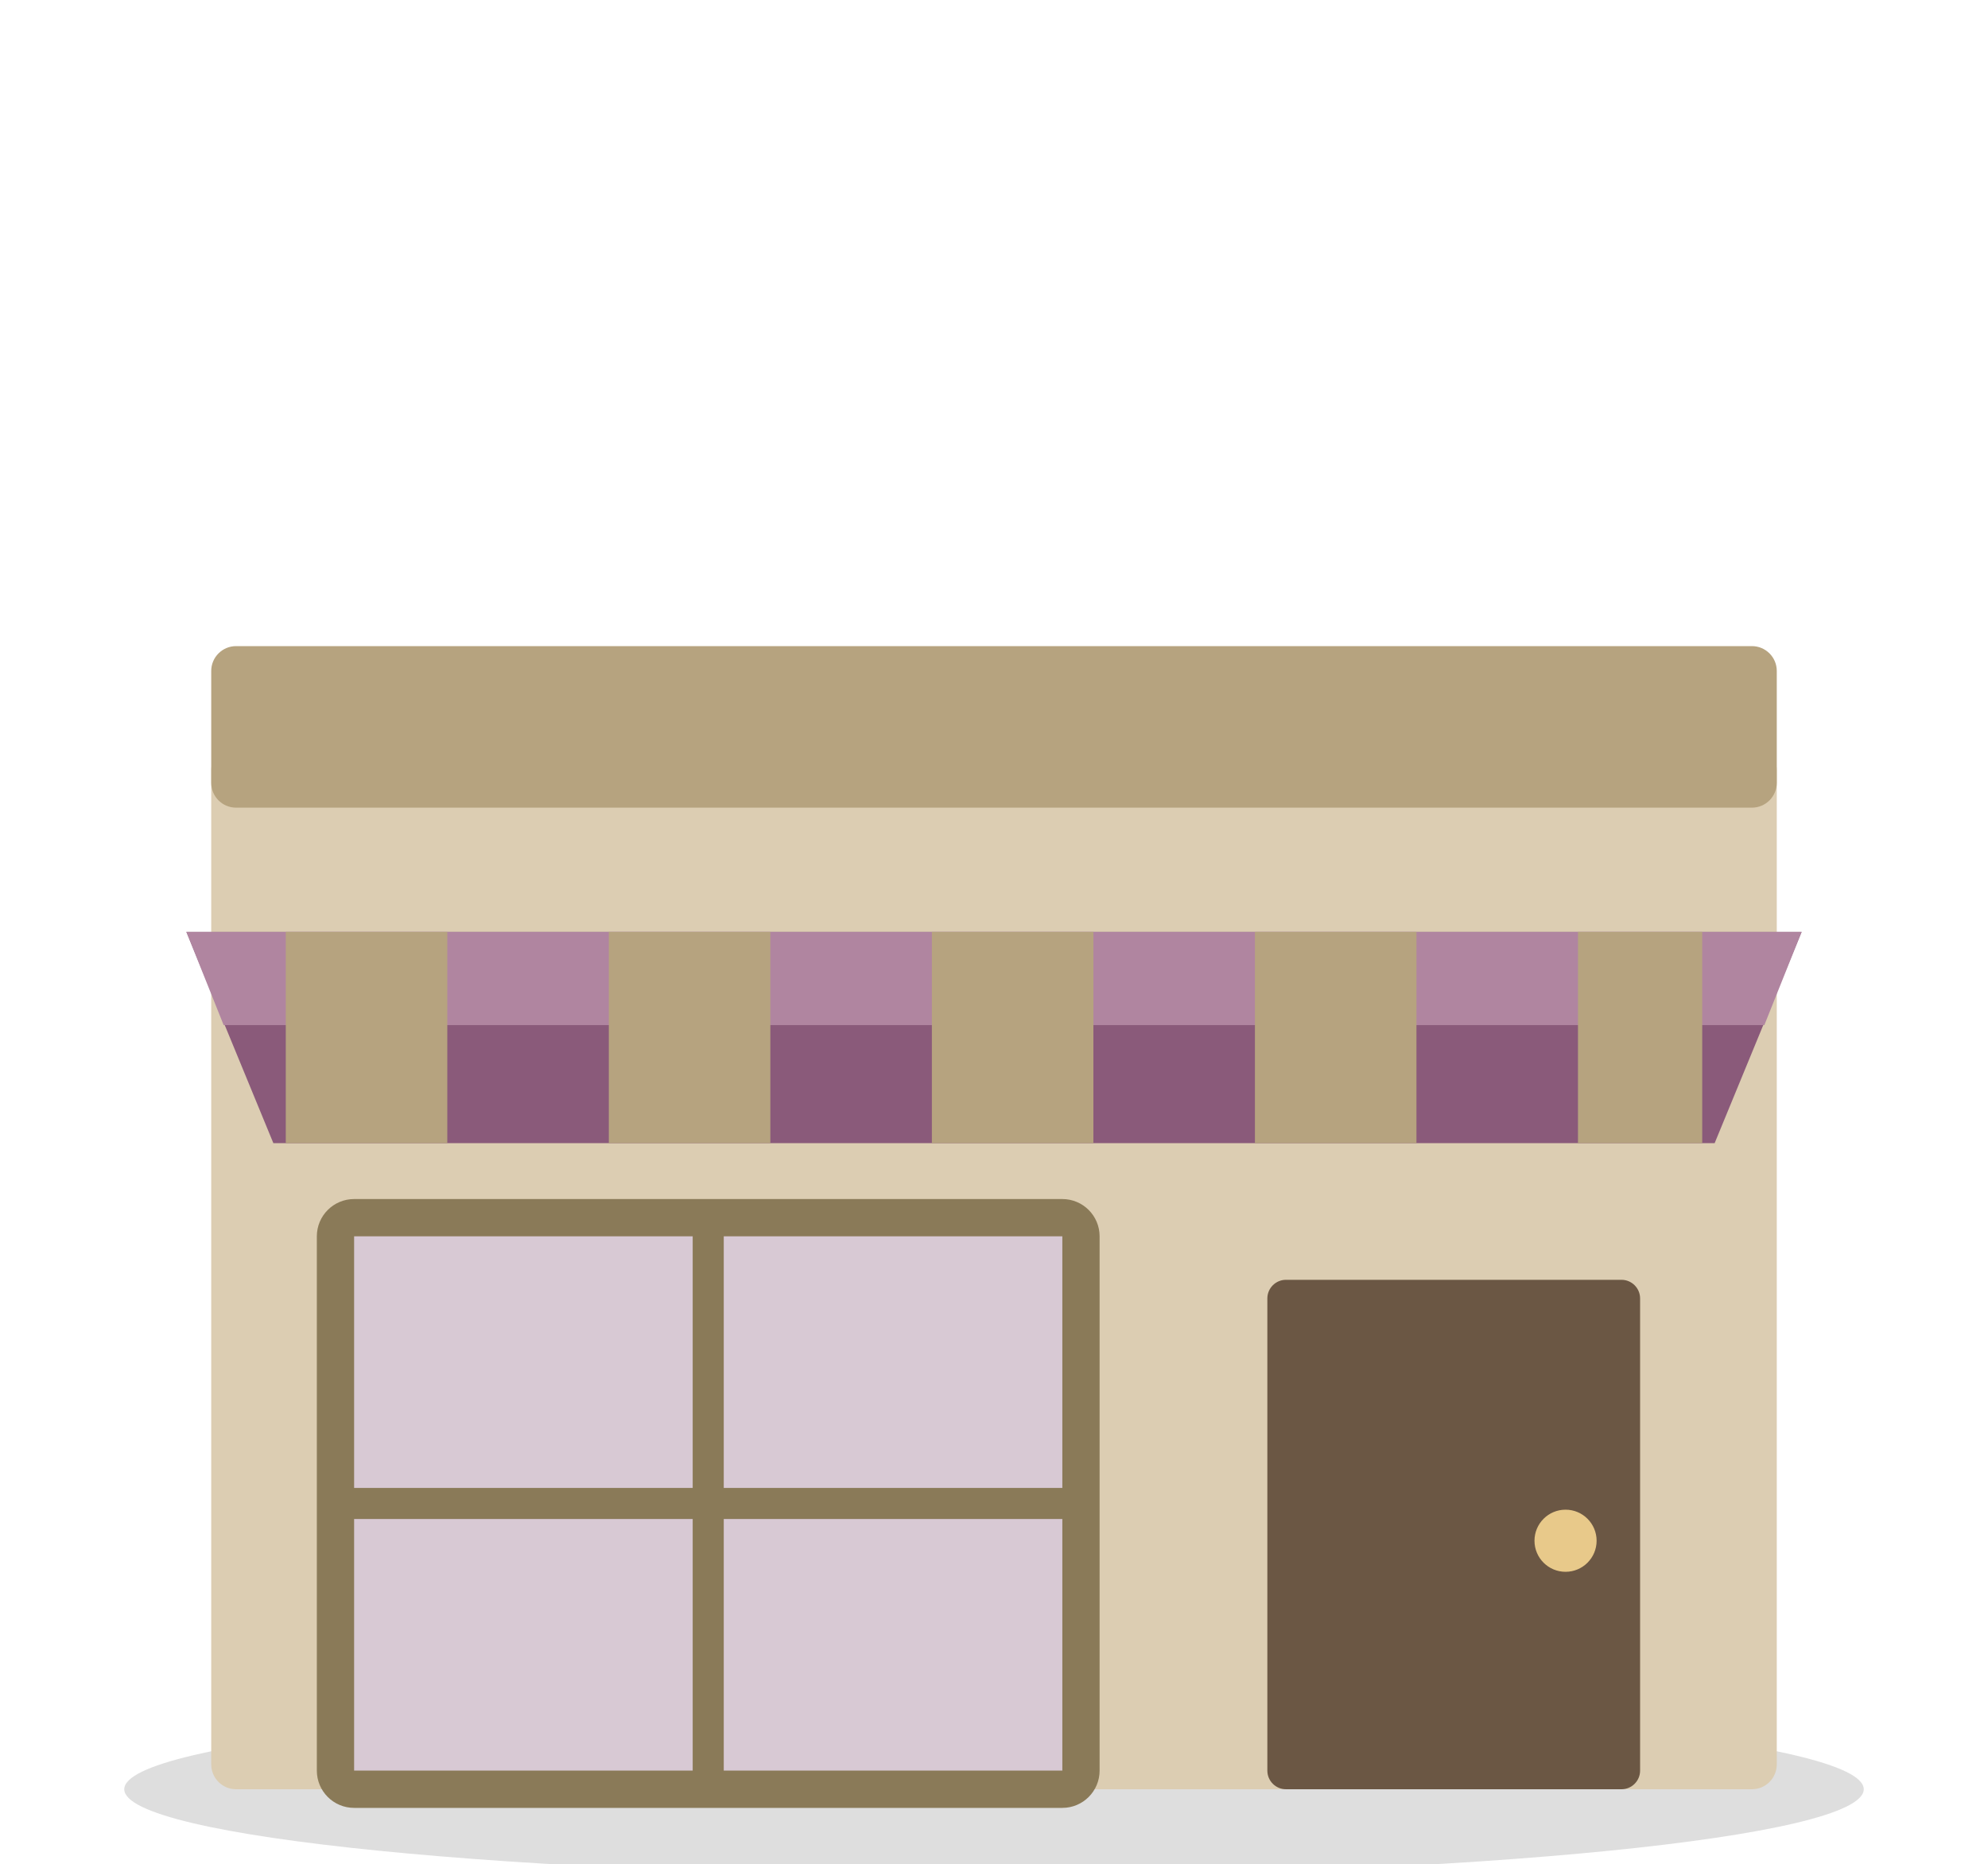
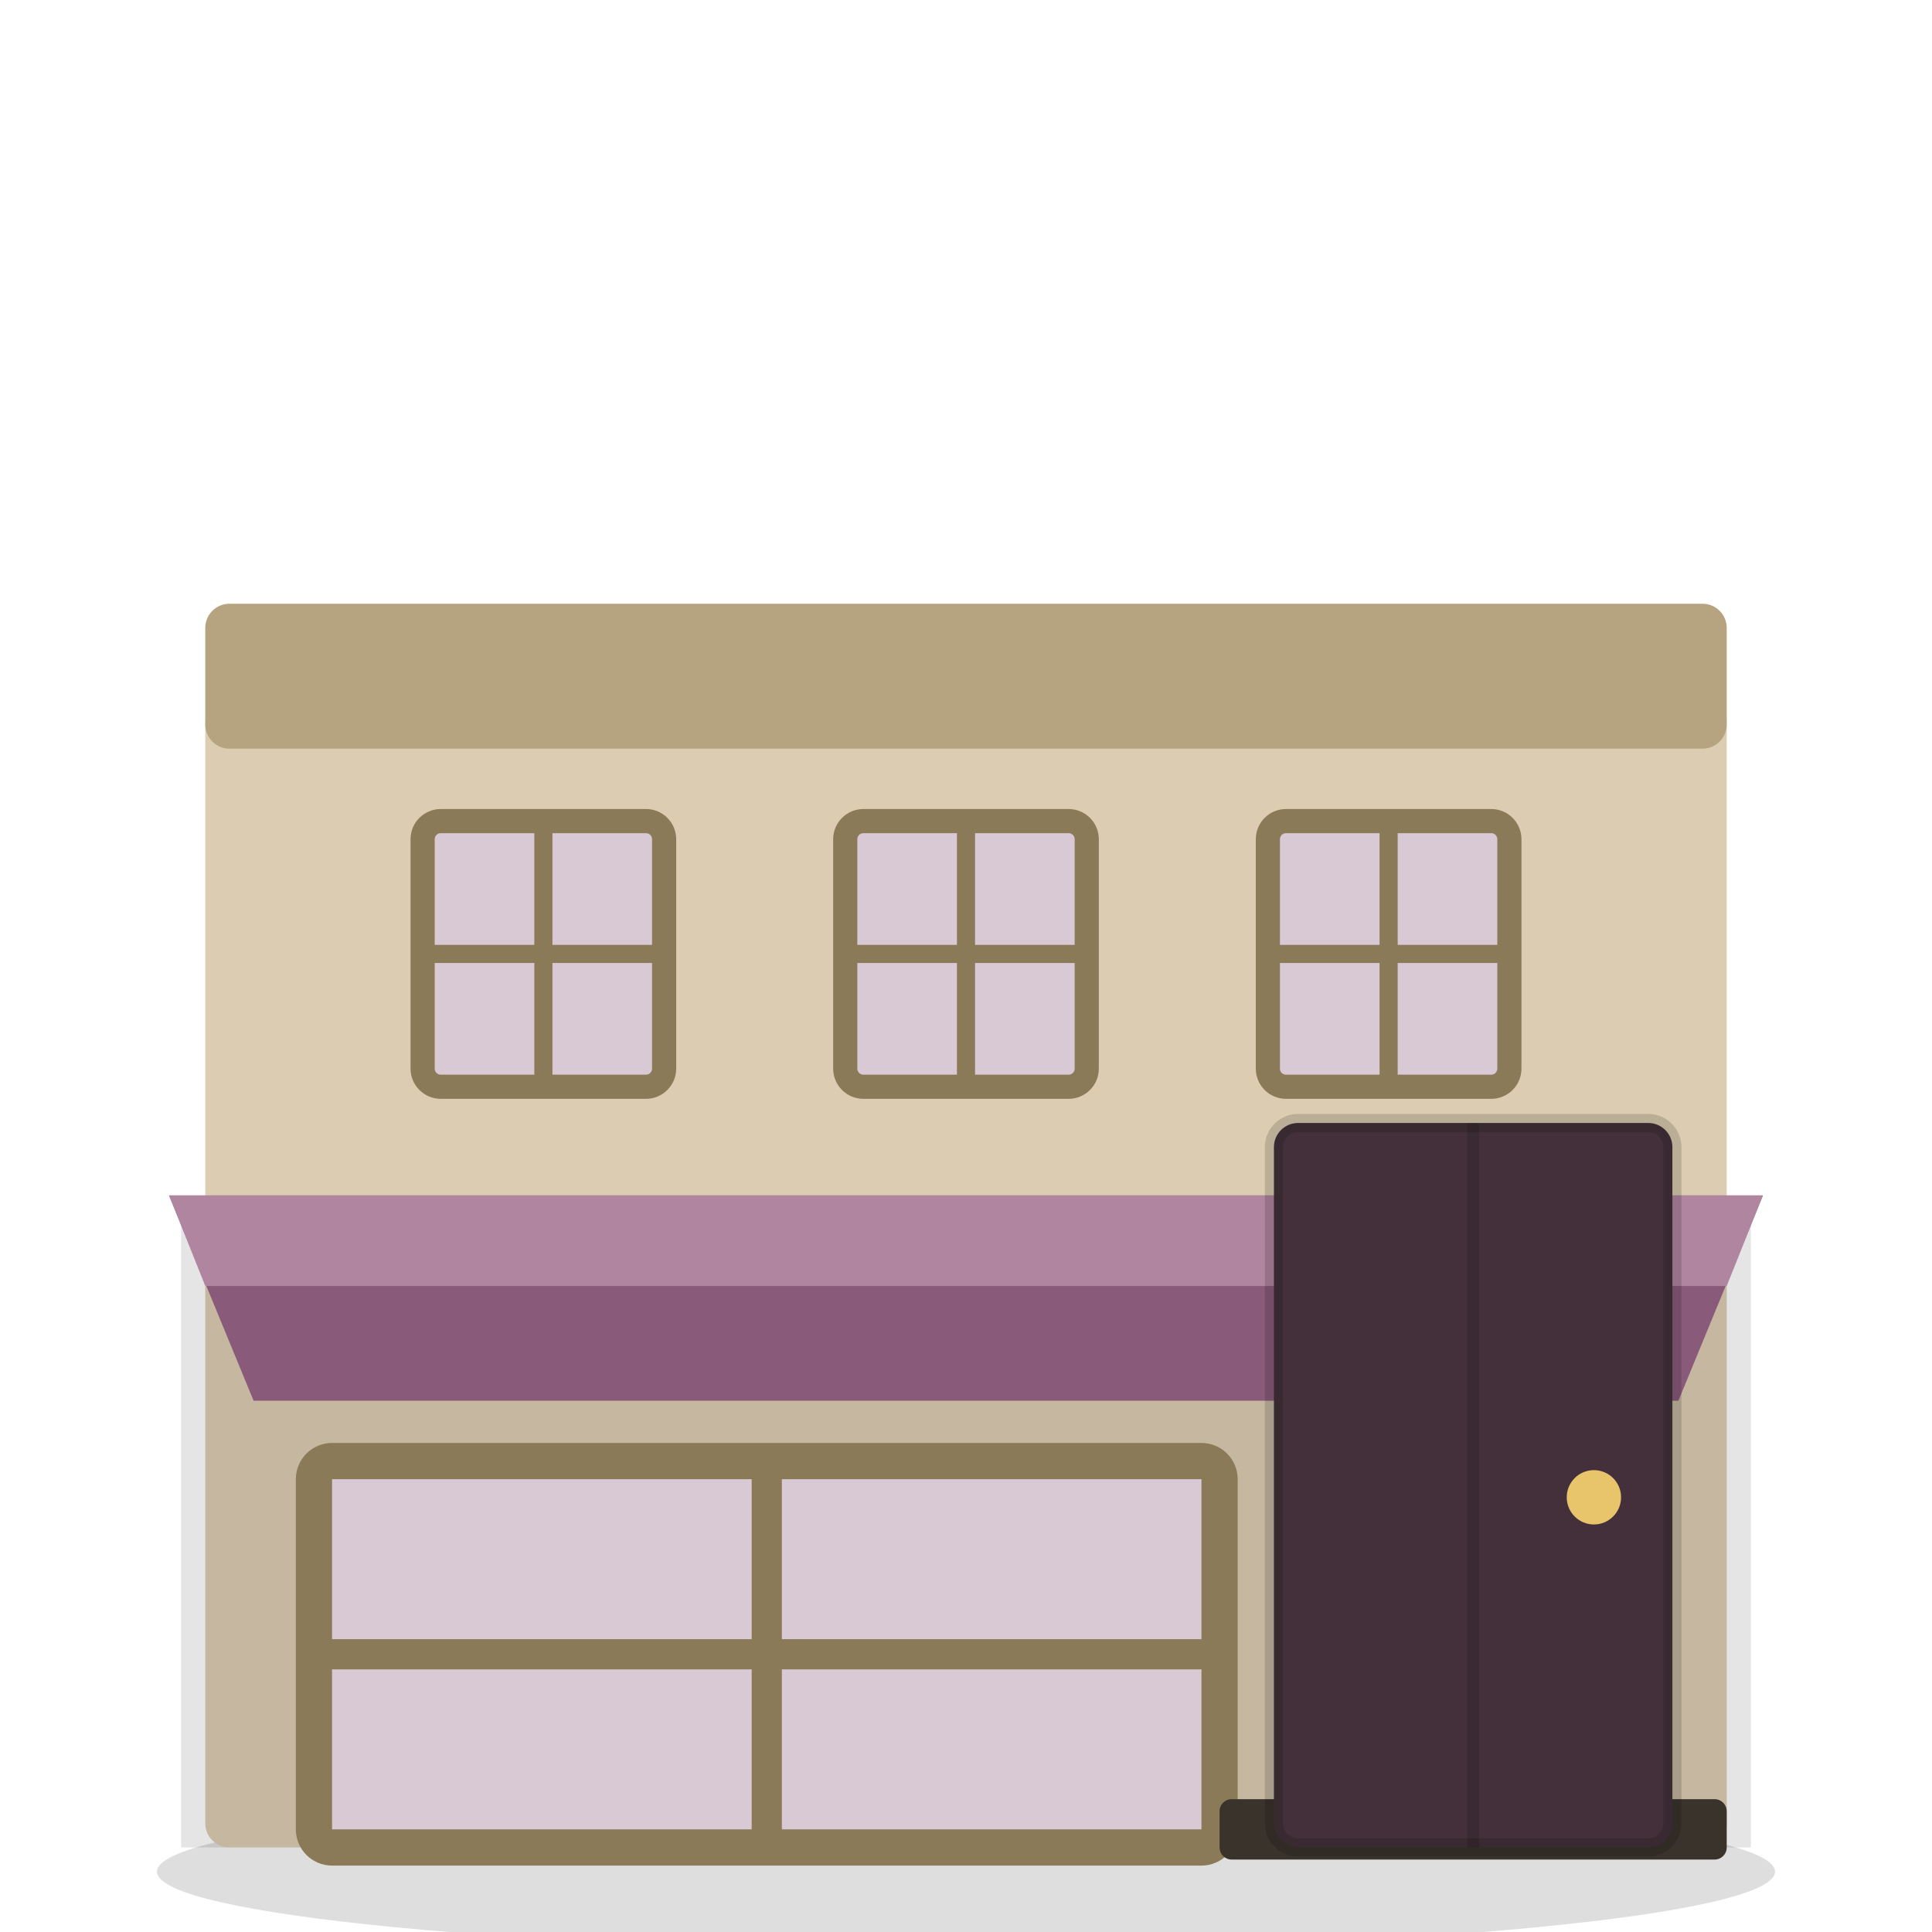
- <svg xmlns="http://www.w3.org/2000/svg" width="320" height="300" viewBox="0 0 320 300">
-   <ellipse cx="160" cy="288" rx="140" ry="14" fill="#000" opacity="0.13" />
-   <rect x="34" y="120" width="252" height="168" rx="4" fill="#dccdb2" />
-   <rect x="34" y="104" width="252" height="26" rx="4" fill="#b6a37f" />
-   <path d="M30 150 h260 l-14 34 h-232 z" fill="#8a5a7a" />
-   <path d="M30 150 h260 l-6 15 h-248 z" fill="#b085a0" />
-   <g fill="#b6a37f">
-     <rect x="46" y="150" width="26" height="34" />
-     <rect x="98" y="150" width="26" height="34" />
-     <rect x="150" y="150" width="26" height="34" />
-     <rect x="202" y="150" width="26" height="34" />
-     <rect x="254" y="150" width="20" height="34" />
-   </g>
-   <rect x="54" y="196" width="120" height="92" rx="3" fill="#d8c9d4" />
-   <rect x="54" y="196" width="120" height="92" rx="3" fill="none" stroke="#8a7a58" stroke-width="6" />
-   <path d="M114 196 V288 M54 242 H174" stroke="#8a7a58" stroke-width="5" />
-   <rect x="204" y="206" width="60" height="82" rx="3" fill="#6b5744" />
-   <circle cx="252" cy="248" r="5" fill="#e8c98a" />
+ <svg xmlns="http://www.w3.org/2000/svg" width="320" height="320" viewBox="0 0 320 320">
+   <ellipse cx="160" cy="310" rx="134" ry="13" fill="#000" opacity="0.13" />
+   <rect x="34" y="116" width="252" height="190" rx="4" fill="#dccdb2" />
+   <rect x="34" y="100" width="252" height="24" rx="4" fill="#b6a37f" />
+   <rect x="30" y="202" width="260" height="104" fill="#0000001a" />
+   <rect x="70" y="136" width="40" height="44" rx="3" fill="#d8c9d4" />
+   <rect x="70" y="136" width="40" height="44" rx="3" fill="none" stroke="#8a7a58" stroke-width="4" />
+   <path d="M90 136 V180 M70 158 H110" stroke="#8a7a58" stroke-width="3" />
+   <rect x="140" y="136" width="40" height="44" rx="3" fill="#d8c9d4" />
+   <rect x="140" y="136" width="40" height="44" rx="3" fill="none" stroke="#8a7a58" stroke-width="4" />
+   <path d="M160 136 V180 M140 158 H180" stroke="#8a7a58" stroke-width="3" />
+   <rect x="210" y="136" width="40" height="44" rx="3" fill="#d8c9d4" />
+   <rect x="210" y="136" width="40" height="44" rx="3" fill="none" stroke="#8a7a58" stroke-width="4" />
+   <path d="M230 136 V180 M210 158 H250" stroke="#8a7a58" stroke-width="3" />
+   <path d="M28 198 h264 l-14 34 h-236 z" fill="#8a5a7a" />
+   <path d="M28 198 h264 l-6 15 h-252 z" fill="#b085a0" />
+   <rect x="52" y="242" width="150" height="64" rx="3" fill="#d8c9d4" />
+   <rect x="52" y="242" width="150" height="64" rx="3" fill="none" stroke="#8a7a58" stroke-width="6" />
+   <path d="M127 242 V306 M52 274 H202" stroke="#8a7a58" stroke-width="5" />
+   <rect x="202" y="298" width="84" height="10" rx="2" fill="#3a332c" />
+   <rect x="211" y="186" width="66" height="120" rx="4" fill="#43303a" />
+   <rect x="211" y="186" width="66" height="120" rx="4" fill="none" stroke="#00000026" stroke-width="3" />
+   <line x1="244" y1="186" x2="244" y2="306" stroke="#00000022" stroke-width="2" />
+   <circle cx="264" cy="248" r="4.5" fill="#e8c46a" />
</svg>
